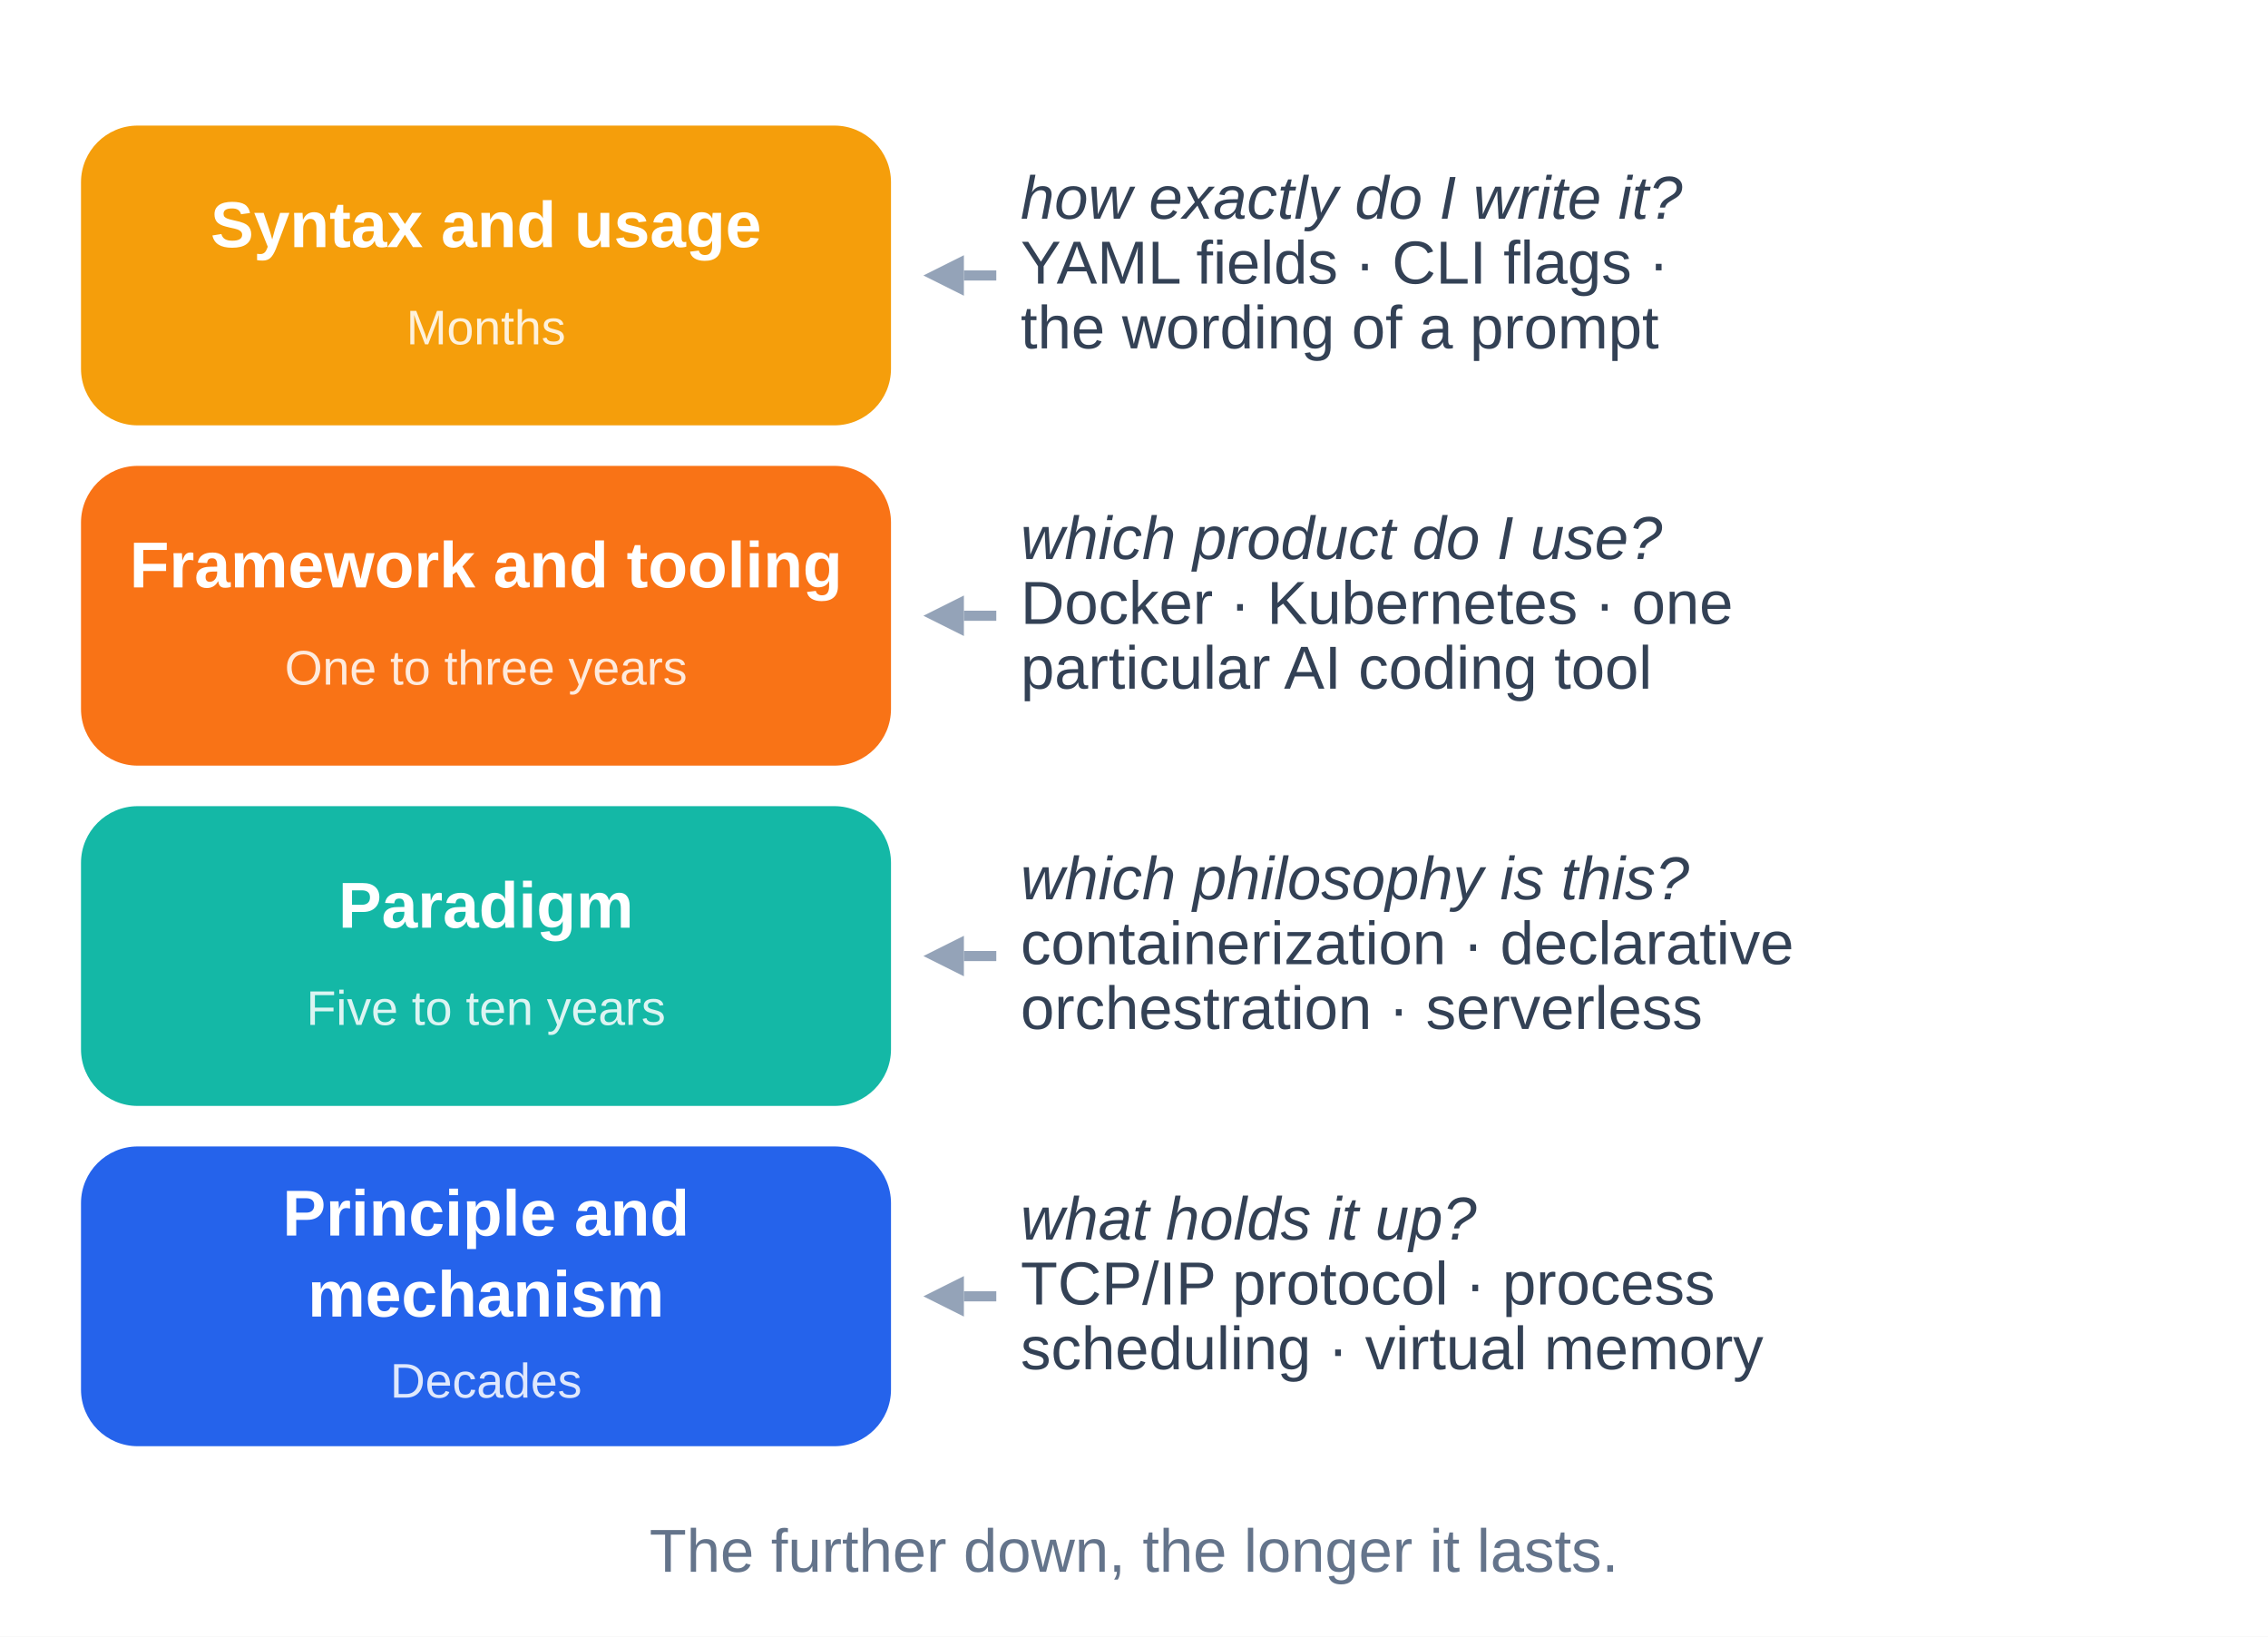
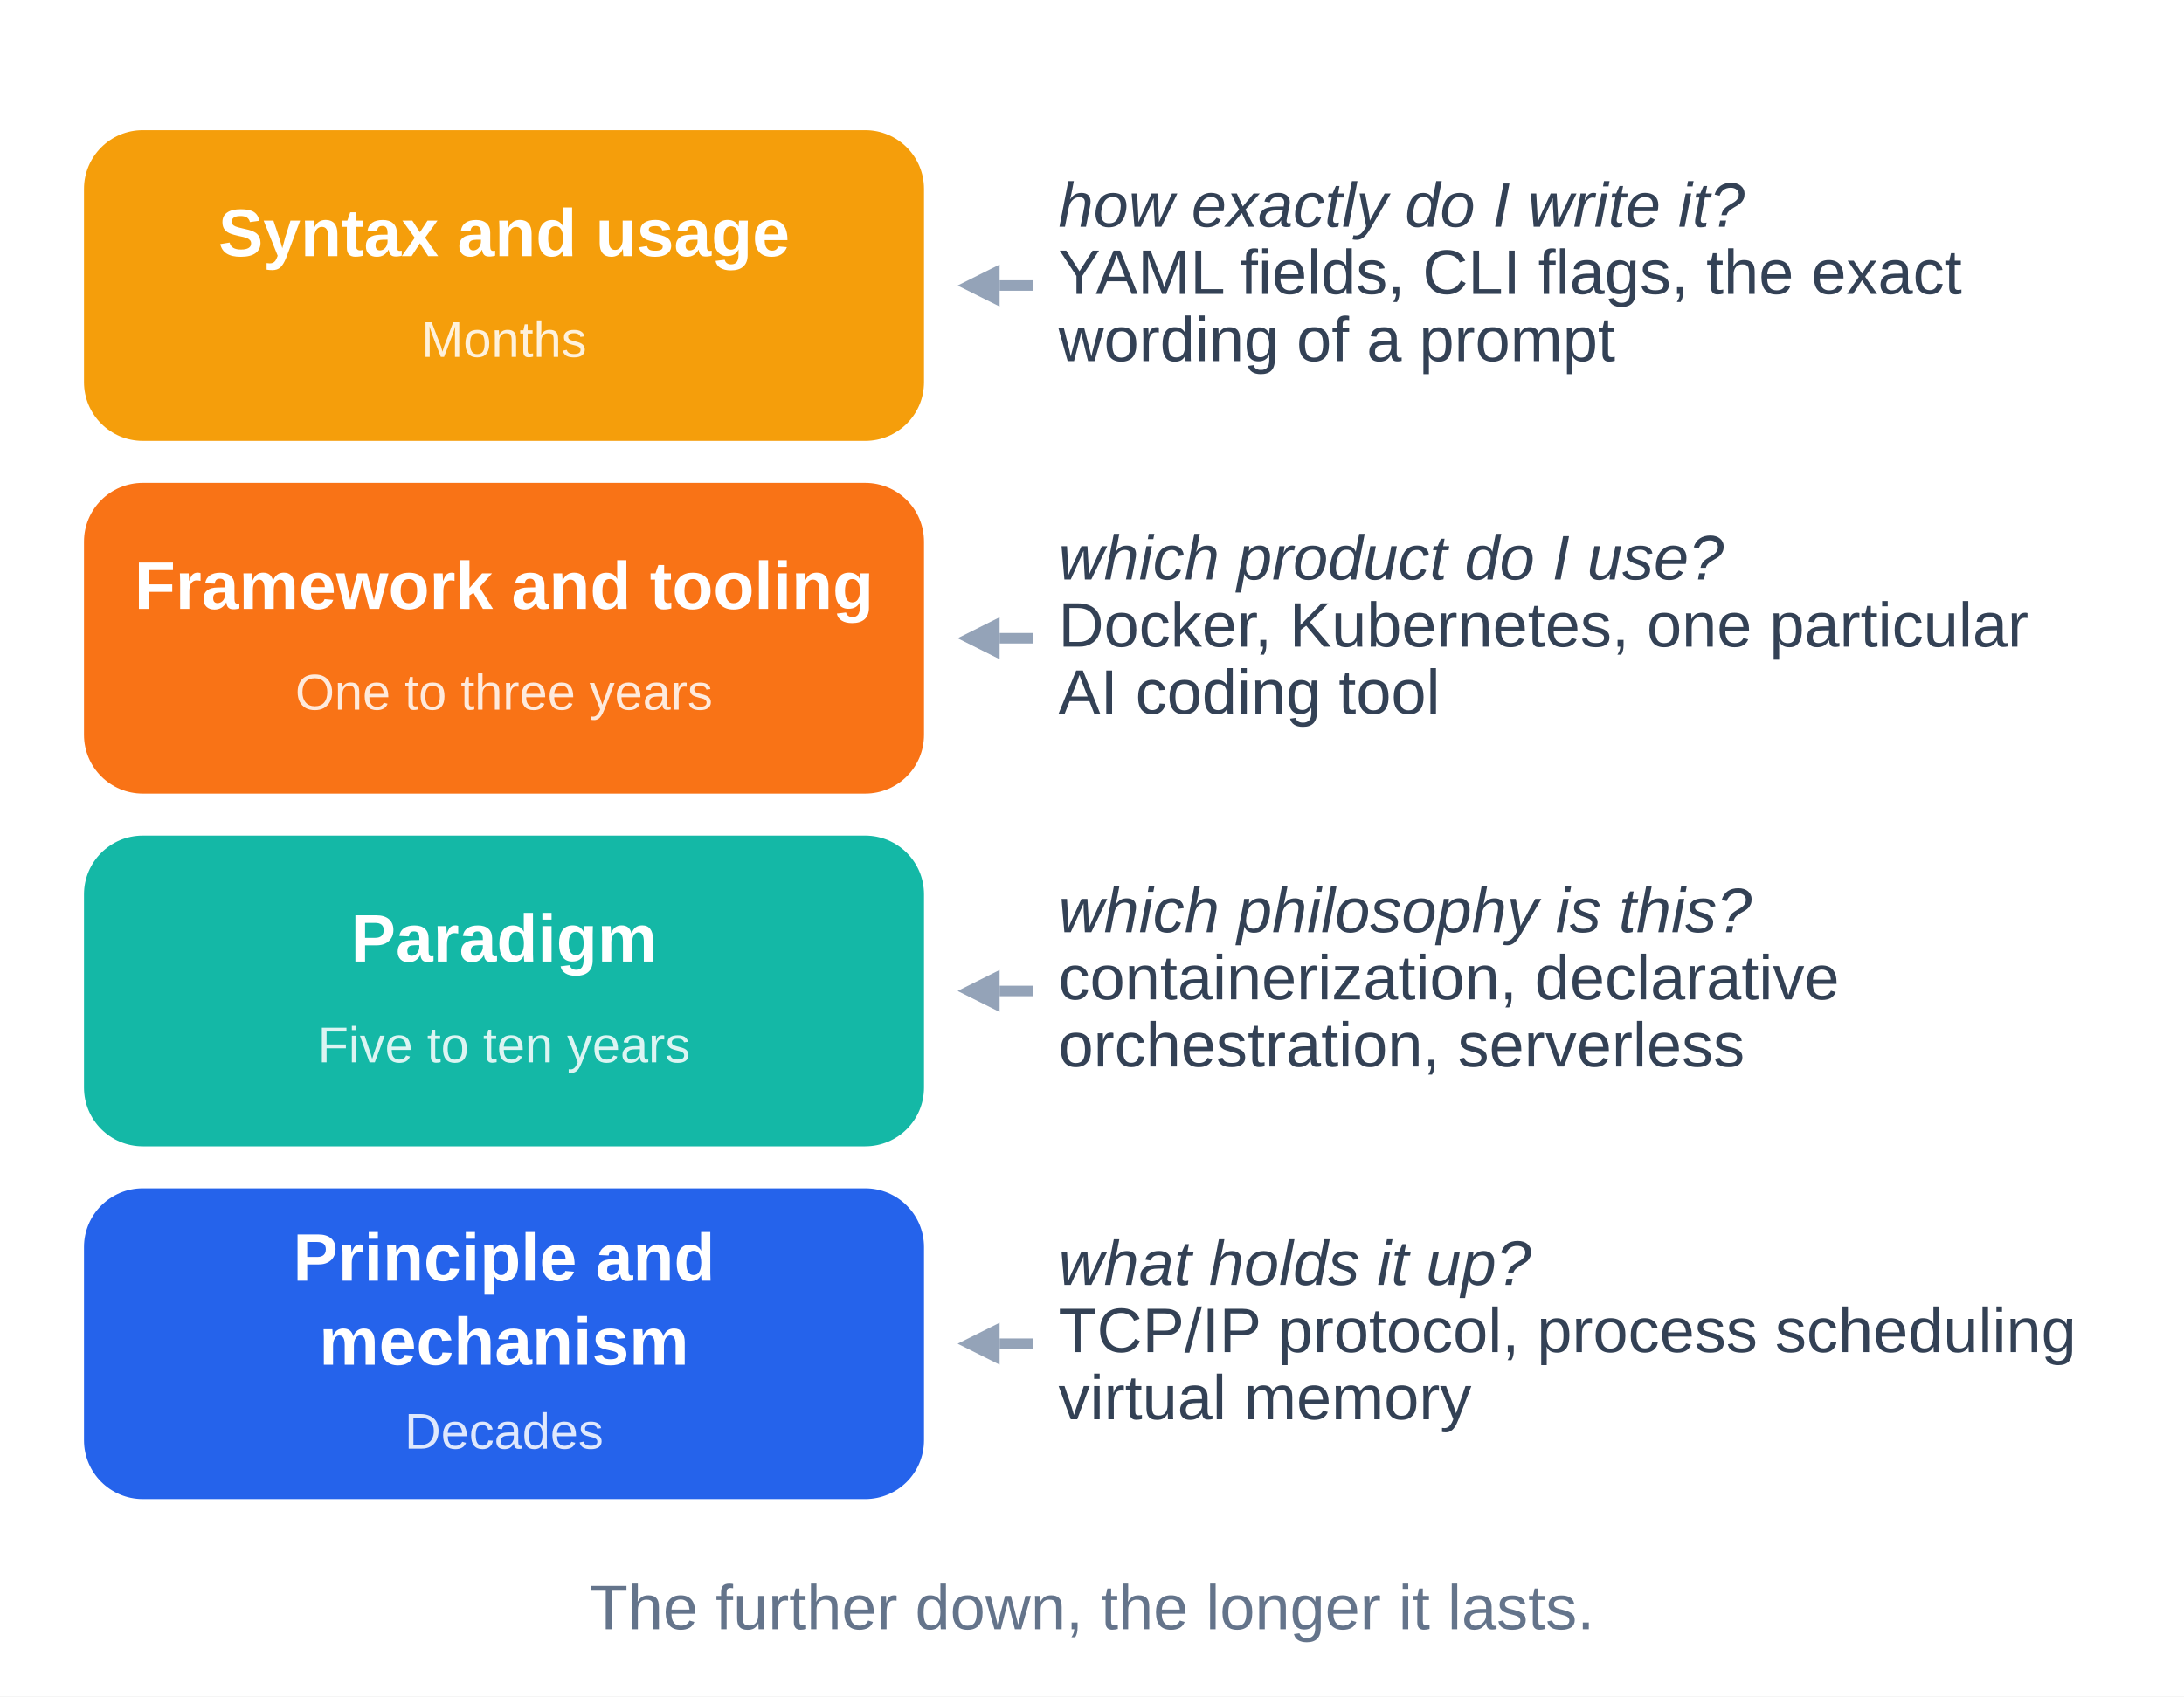
- <svg xmlns="http://www.w3.org/2000/svg" viewBox="0 0 560 404" width="560" height="404" role="img" aria-labelledby="flTitle">
-   <rect width="560" height="404" fill="#ffffff" />
+ <svg xmlns="http://www.w3.org/2000/svg" viewBox="0 0 520 404" width="520" height="404" role="img" aria-labelledby="flTitle">
+   <rect width="520" height="404" fill="#ffffff" />
  <g font-family="ui-sans-serif, -apple-system, 'Helvetica Neue', Arial, sans-serif">
    <rect x="20" y="31" width="200" height="74" rx="14" fill="#f59e0b" />
    <text x="120" y="61" font-size="16" font-weight="700" fill="#ffffff" text-anchor="middle">Syntax and usage</text>
    <text x="120" y="85" font-size="12" fill="#ffffff" opacity="0.85" text-anchor="middle">Months</text>
    <line x1="246" y1="68" x2="238" y2="68" stroke="#94a3b8" stroke-width="2.5" />
    <polygon points="228,68 238,63 238,73" fill="#94a3b8" />
    <text x="252" y="54" font-size="15" fill="#334155" font-style="italic">how exactly do I write it?</text>
-     <text x="252" y="70" font-size="15" fill="#334155">YAML fields · CLI flags ·</text>
-     <text x="252" y="86" font-size="15" fill="#334155">the wording of a prompt</text>
+     <text x="252" y="70" font-size="15" fill="#334155">YAML fields, CLI flags, the exact</text>
+     <text x="252" y="86" font-size="15" fill="#334155">wording of a prompt</text>
    <rect x="20" y="115" width="200" height="74" rx="14" fill="#f97316" />
    <text x="120" y="145" font-size="16" font-weight="700" fill="#ffffff" text-anchor="middle">Framework and tooling</text>
    <text x="120" y="169" font-size="12" fill="#ffffff" opacity="0.85" text-anchor="middle">One to three years</text>
    <line x1="246" y1="152" x2="238" y2="152" stroke="#94a3b8" stroke-width="2.5" />
    <polygon points="228,152 238,147 238,157" fill="#94a3b8" />
    <text x="252" y="138" font-size="15" fill="#334155" font-style="italic">which product do I use?</text>
-     <text x="252" y="154" font-size="15" fill="#334155">Docker · Kubernetes · one</text>
-     <text x="252" y="170" font-size="15" fill="#334155">particular AI coding tool</text>
+     <text x="252" y="154" font-size="15" fill="#334155">Docker, Kubernetes, one particular</text>
+     <text x="252" y="170" font-size="15" fill="#334155">AI coding tool</text>
    <rect x="20" y="199" width="200" height="74" rx="14" fill="#14b8a6" />
    <text x="120" y="229" font-size="16" font-weight="700" fill="#ffffff" text-anchor="middle">Paradigm</text>
    <text x="120" y="253" font-size="12" fill="#ffffff" opacity="0.85" text-anchor="middle">Five to ten years</text>
    <line x1="246" y1="236" x2="238" y2="236" stroke="#94a3b8" stroke-width="2.5" />
    <polygon points="228,236 238,231 238,241" fill="#94a3b8" />
    <text x="252" y="222" font-size="15" fill="#334155" font-style="italic">which philosophy is this?</text>
-     <text x="252" y="238" font-size="15" fill="#334155">containerization · declarative</text>
-     <text x="252" y="254" font-size="15" fill="#334155">orchestration · serverless</text>
+     <text x="252" y="238" font-size="15" fill="#334155">containerization, declarative</text>
+     <text x="252" y="254" font-size="15" fill="#334155">orchestration, serverless</text>
    <rect x="20" y="283" width="200" height="74" rx="14" fill="#2563eb" />
    <text x="120" y="305" font-size="16" font-weight="700" fill="#ffffff" text-anchor="middle">Principle and</text>
    <text x="120" y="325" font-size="16" font-weight="700" fill="#ffffff" text-anchor="middle">mechanism</text>
    <text x="120" y="345" font-size="12" fill="#ffffff" opacity="0.85" text-anchor="middle">Decades</text>
    <line x1="246" y1="320" x2="238" y2="320" stroke="#94a3b8" stroke-width="2.5" />
    <polygon points="228,320 238,315 238,325" fill="#94a3b8" />
    <text x="252" y="306" font-size="15" fill="#334155" font-style="italic">what holds it up?</text>
-     <text x="252" y="322" font-size="15" fill="#334155">TCP/IP protocol · process</text>
-     <text x="252" y="338" font-size="15" fill="#334155">scheduling · virtual memory</text>
-     <text x="280" y="388" font-size="15" fill="#64748b" text-anchor="middle">The further down, the longer it lasts.</text>
+     <text x="252" y="322" font-size="15" fill="#334155">TCP/IP protocol, process scheduling</text>
+     <text x="252" y="338" font-size="15" fill="#334155">virtual memory</text>
+     <text x="260" y="388" font-size="15" fill="#64748b" text-anchor="middle">The further down, the longer it lasts.</text>
  </g>
</svg>
